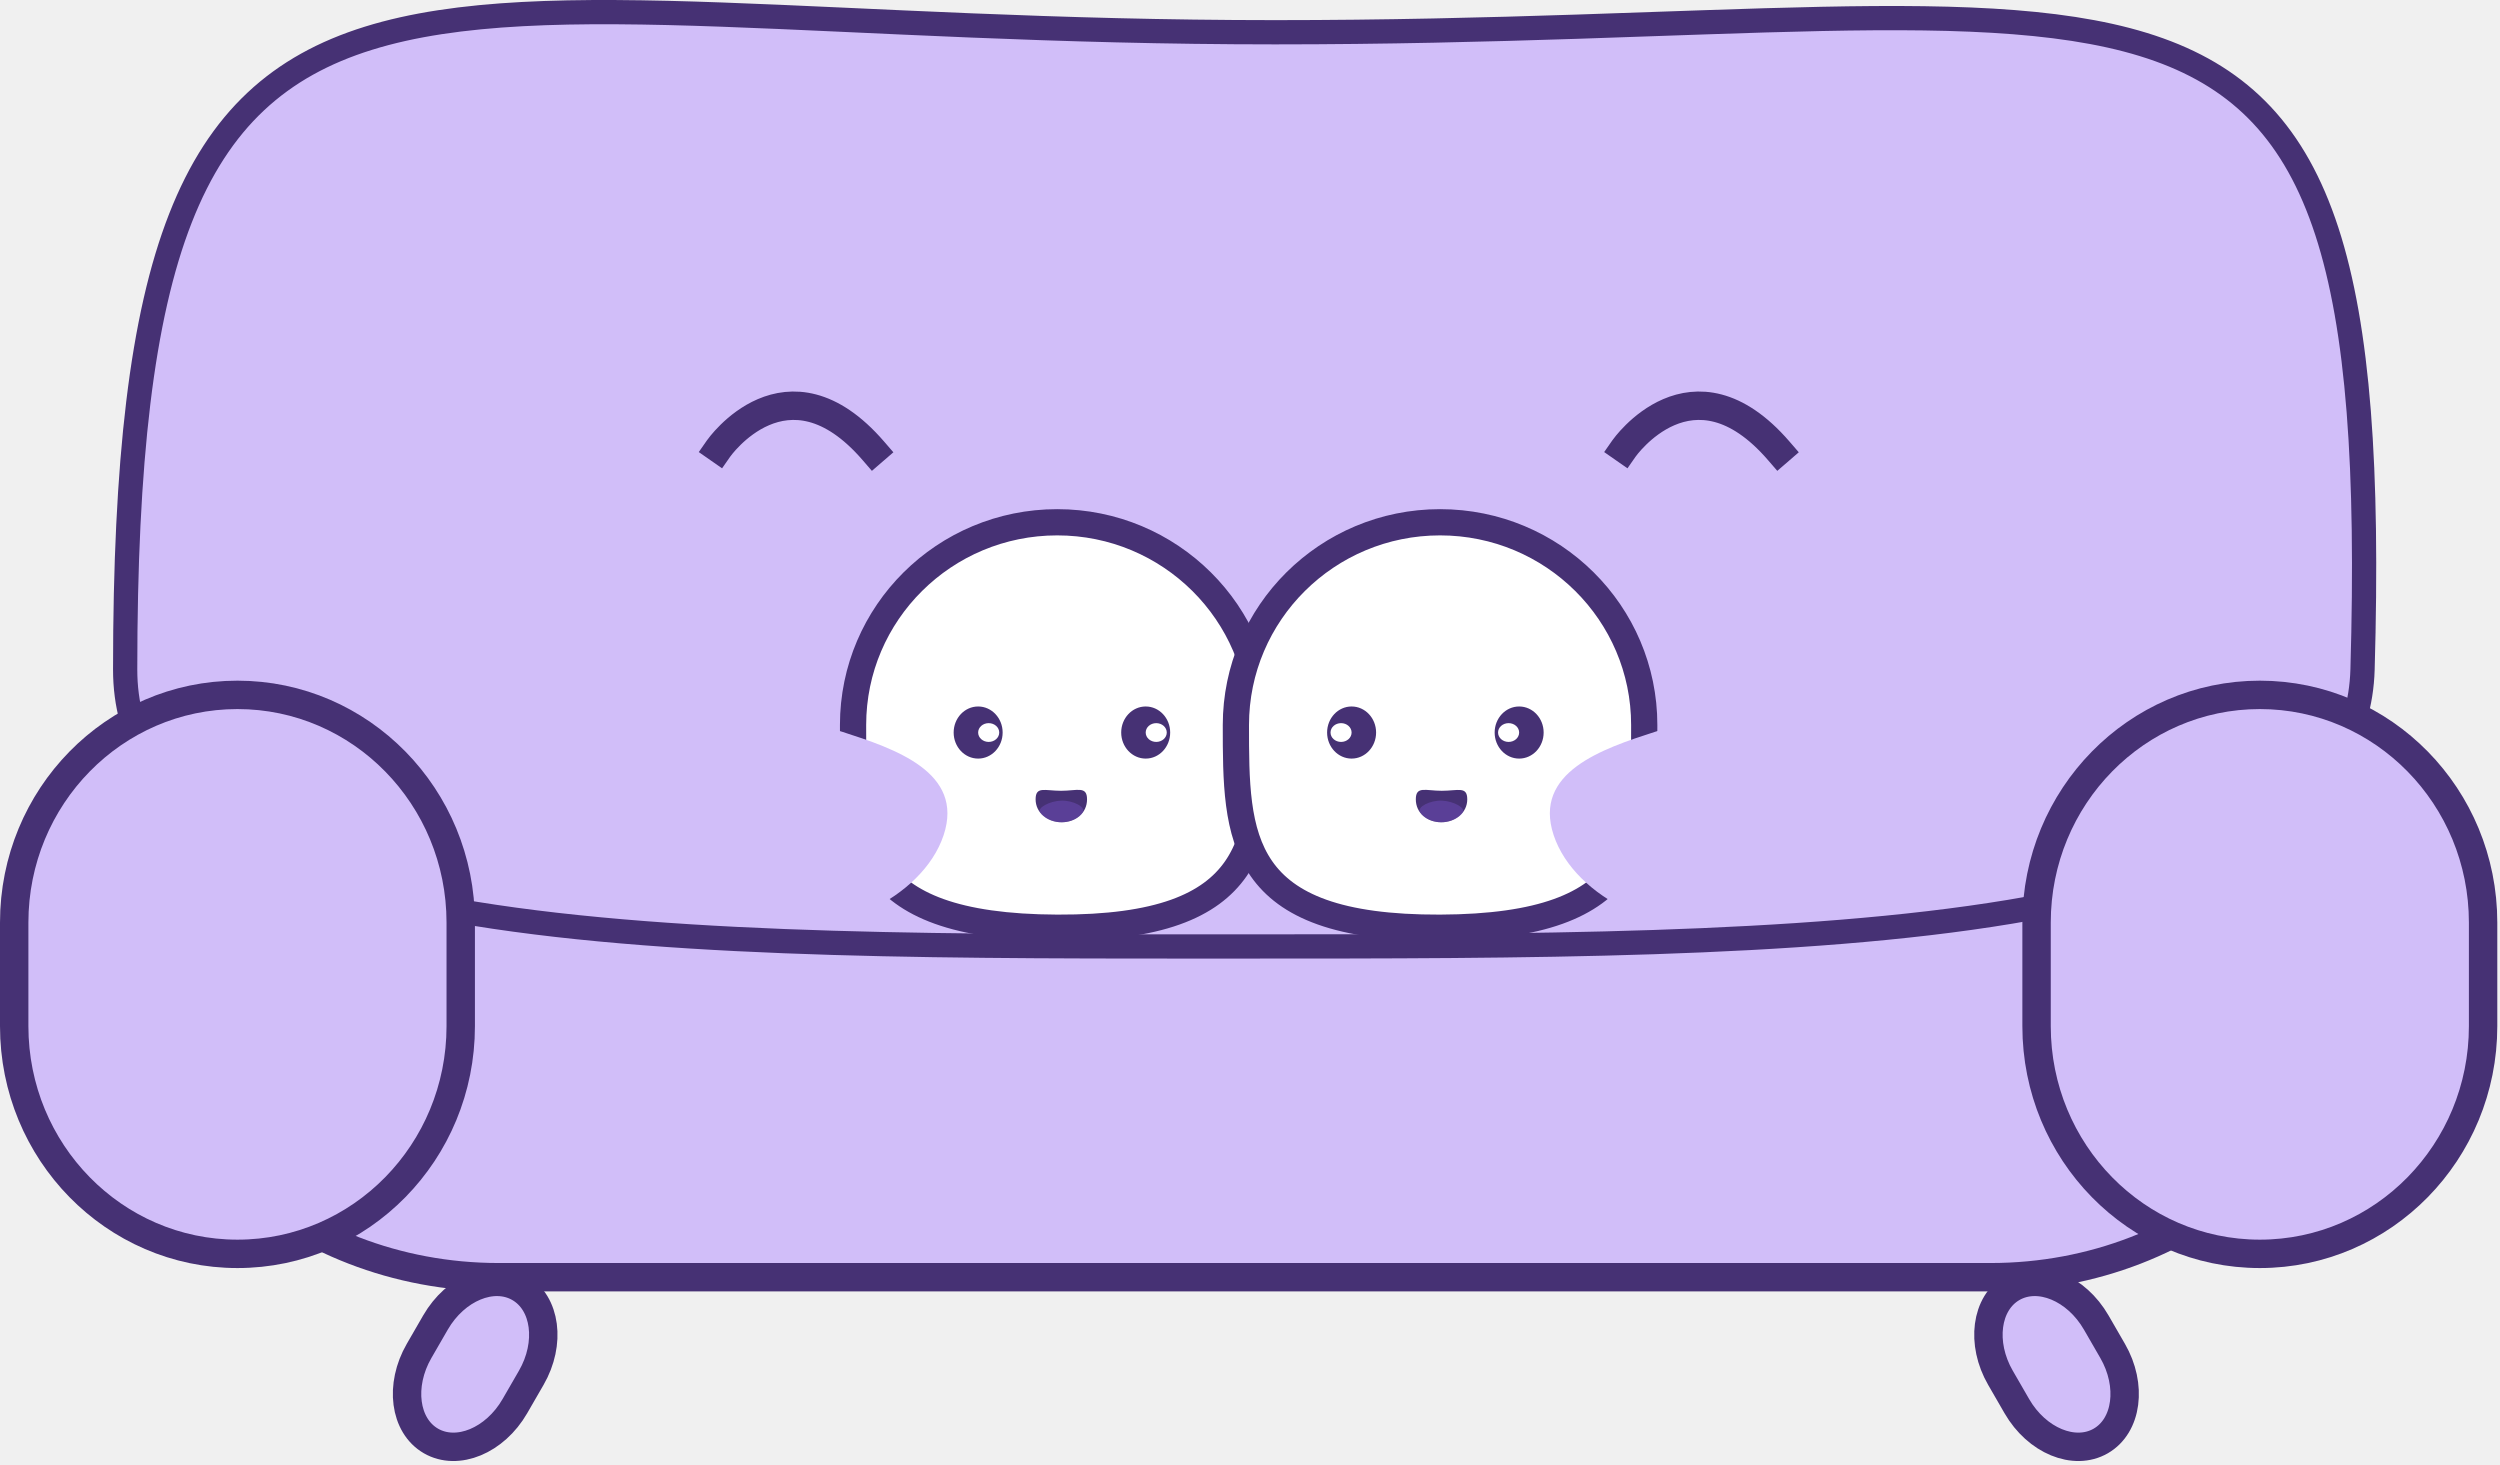
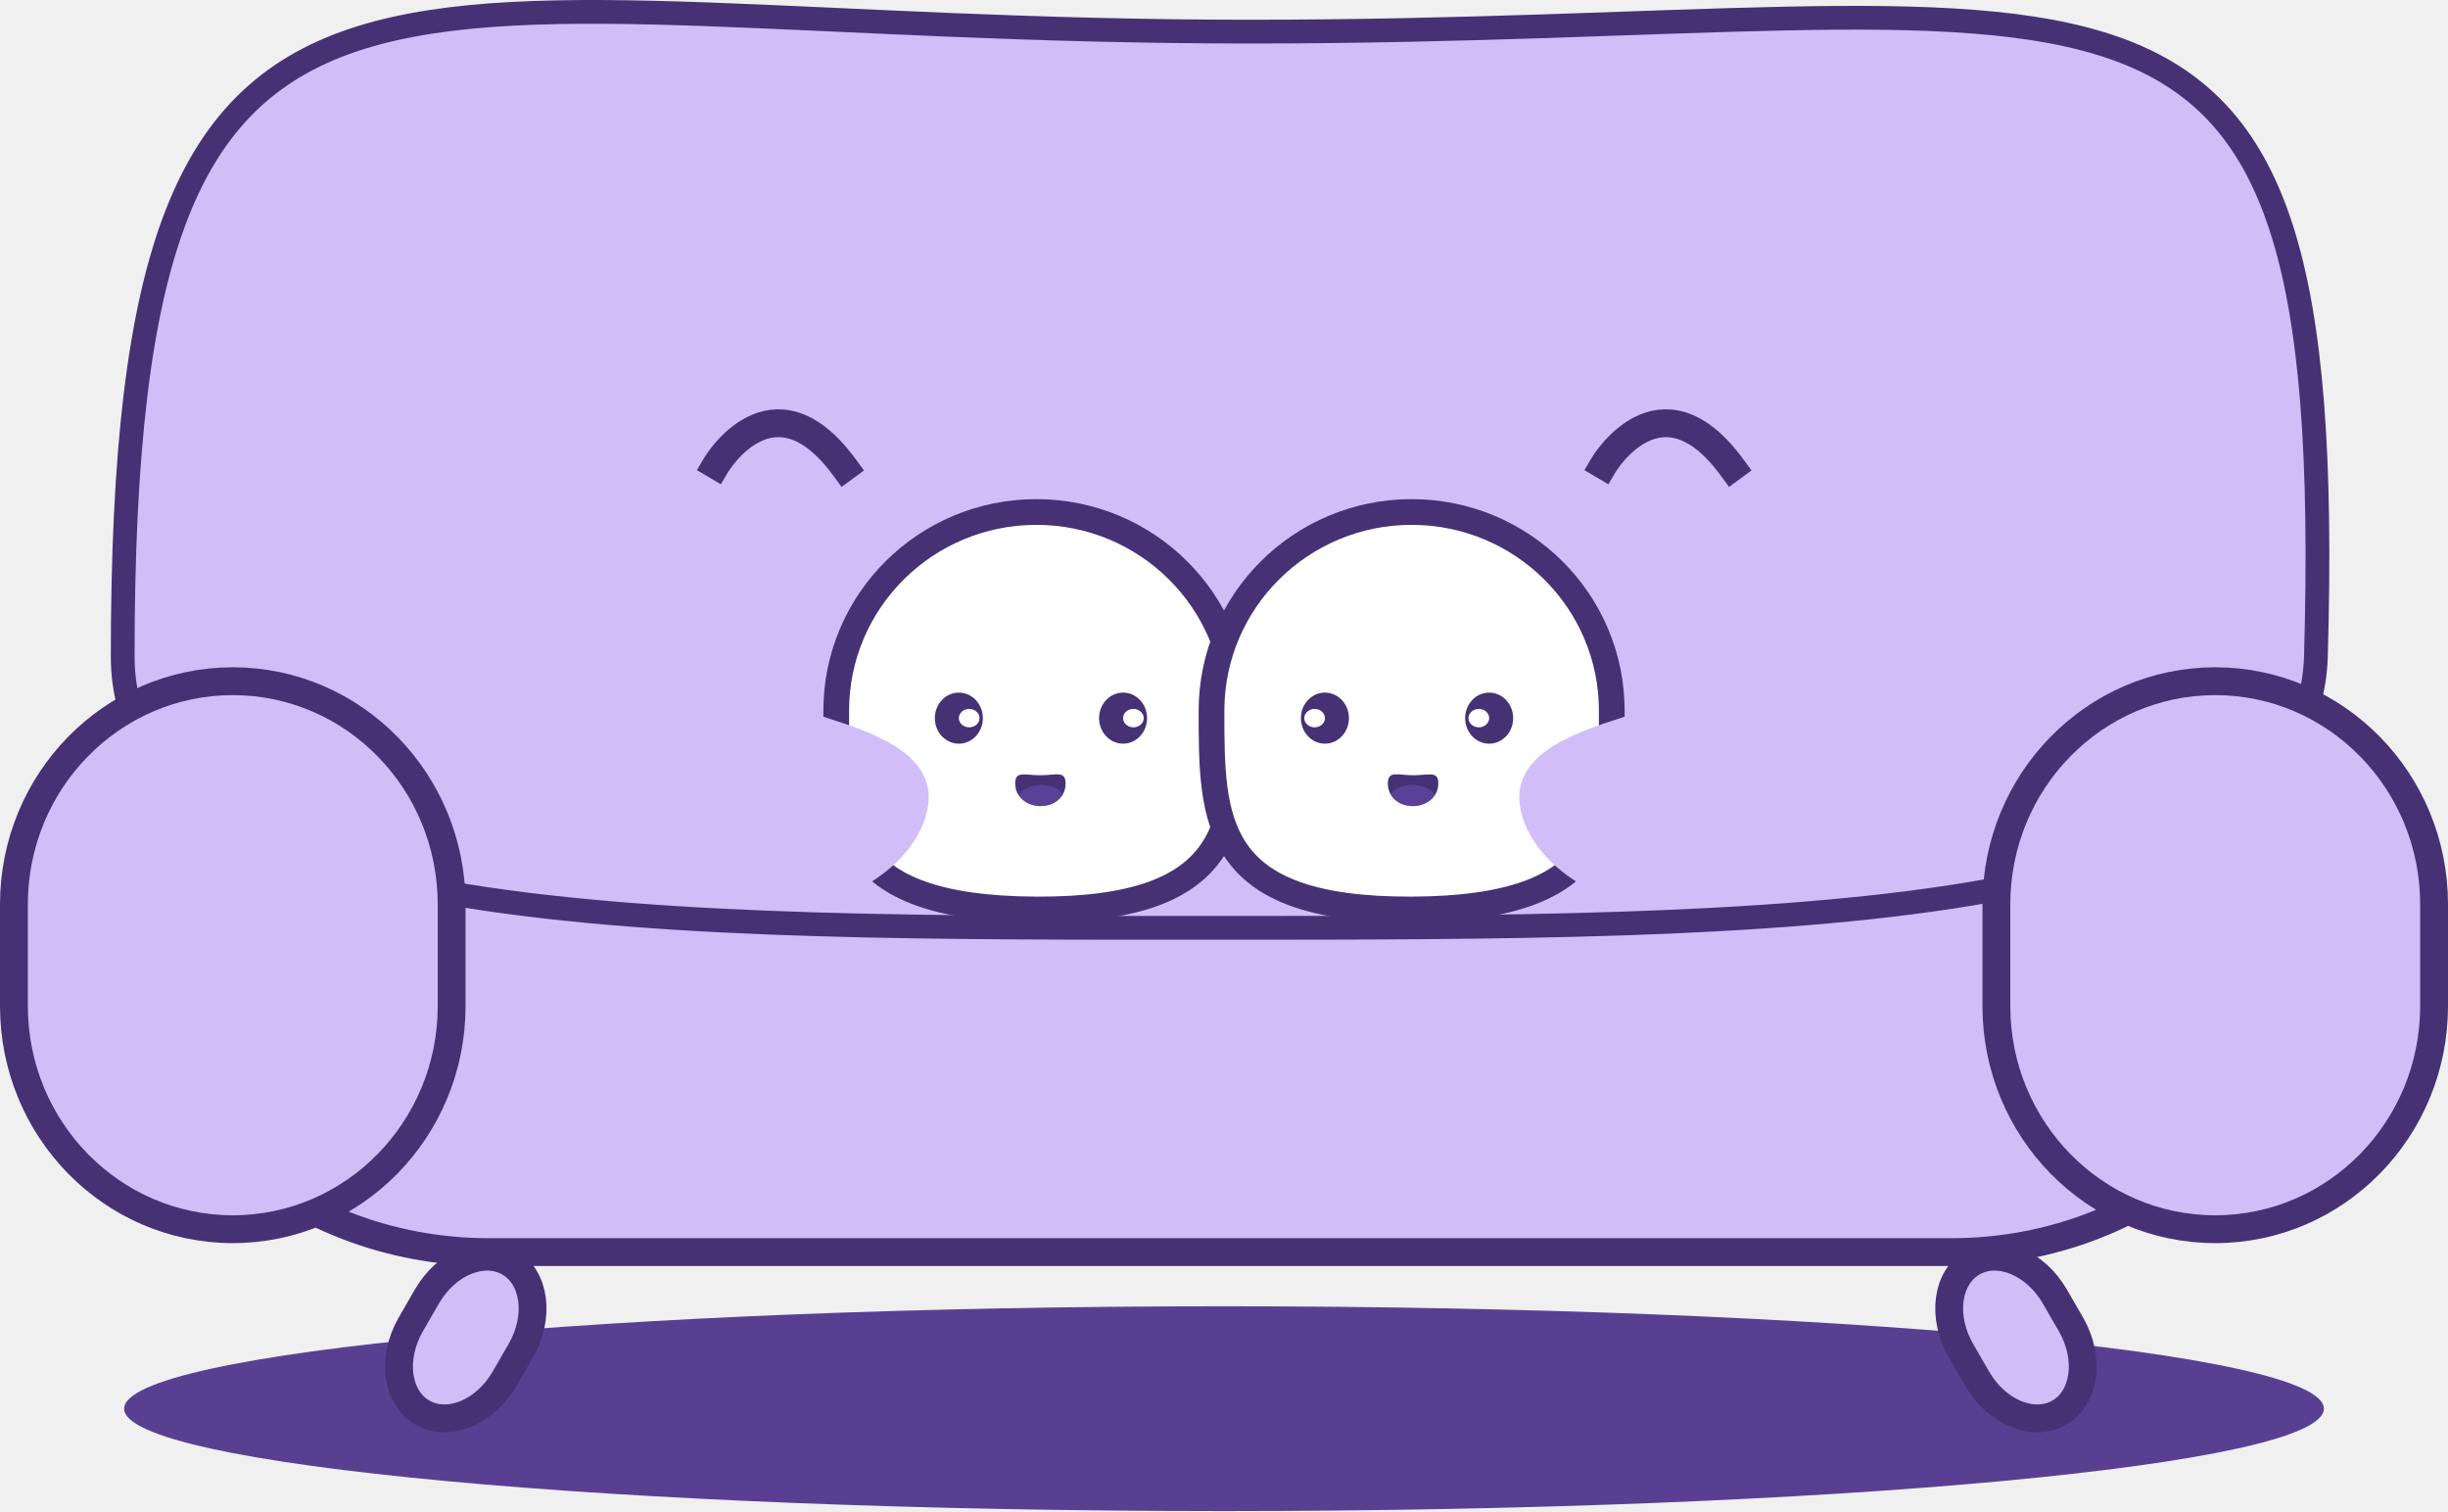
- <svg xmlns="http://www.w3.org/2000/svg" width="100%" height="100%" viewBox="0 0 794 465" version="1.1" xml:space="preserve" style="fill-rule:evenodd;clip-rule:evenodd;stroke-linejoin:round;stroke-miterlimit:10;">
-   <g>
-     <g>
-       <path d="M40.002,266.84c0,-59.87 53.004,-108.408 118.391,-108.408l473.805,0c65.387,0 118.395,48.538 118.395,108.408l0,30.396c0,59.875 -53.008,108.409 -118.395,108.409l-473.805,0c-65.387,0 -118.391,-48.534 -118.391,-108.409l0,-30.396Z" style="fill:#d1bef9;fill-rule:nonzero;stroke:#463174;stroke-width:9.02px;" />
-       <path d="M39.752,212.624c0.008,-264.734 84.225,-202.379 365.179,-202.379c280.954,0 352.775,-52.625 345.412,202.379c-2.537,87.933 -177.65,87.971 -355.295,87.971c-177.65,0 -355.3,1.604 -355.296,-87.971Z" style="fill:#d1bef9;fill-rule:nonzero;stroke:#463174;stroke-width:7.7px;" />
-       <path d="M4.51,293.003c0,-39.938 31.746,-72.313 70.908,-72.313c39.163,0 70.909,32.375 70.909,72.313l0,32.908c0,39.938 -31.746,72.313 -70.909,72.313c-39.162,0 -70.908,-32.375 -70.908,-72.313l0,-32.908Z" style="fill:#d1bef9;fill-rule:nonzero;stroke:#463174;stroke-width:9.02px;" />
-       <path d="M138.314,420.028c6.321,-10.946 18.25,-15.888 26.65,-11.042c8.4,4.85 10.084,17.654 3.763,28.6l-5.209,9.021c-6.32,10.95 -18.25,15.892 -26.65,11.042c-8.4,-4.846 -10.083,-17.654 -3.762,-28.6l5.208,-9.021Z" style="fill:#d1bef9;fill-rule:nonzero;stroke:#463174;stroke-width:9.02px;" />
-       <path d="M635.348,437.586c-6.321,-10.946 -4.634,-23.75 3.762,-28.6c8.4,-4.846 20.333,0.096 26.65,11.042l5.208,9.021c6.321,10.946 4.638,23.754 -3.762,28.6c-8.396,4.85 -20.329,-0.092 -26.65,-11.042l-5.208,-9.021Z" style="fill:#d1bef9;fill-rule:nonzero;stroke:#463174;stroke-width:9.02px;" />
-       <path d="M646.814,293.003c0,-39.938 31.746,-72.313 70.909,-72.313c39.162,0 70.908,32.375 70.908,72.313l0,32.908c0,39.938 -31.746,72.313 -70.908,72.313c-39.163,0 -70.909,-32.375 -70.909,-72.313l0,-32.908Z" style="fill:#d1bef9;fill-rule:nonzero;stroke:#463174;stroke-width:9.02px;" />
-       <path d="M228.21,142.457c0,0 21.675,-31.075 49.167,0.729" style="fill:none;fill-rule:nonzero;stroke:#463174;stroke-width:9.02px;stroke-linecap:square;" />
-       <path d="M515.764,142.457c0,0 21.675,-31.075 49.167,0.729" style="fill:none;fill-rule:nonzero;stroke:#463174;stroke-width:9.02px;stroke-linecap:square;" />
-     </g>
-     <g>
-       <g>
-         <path d="M270.931,230.257c0,-35.558 29.033,-64.383 64.846,-64.383c35.812,0 64.841,28.825 64.841,64.383c0,35.558 0,64.663 -64.841,64.388c-64.854,-0.275 -64.846,-28.83 -64.846,-64.388Z" style="fill:#fff;fill-rule:nonzero;stroke:#463174;stroke-width:8.33px;" />
-         <g>
-           <g>
-             <path d="M302.881,232.653c0,-4.571 3.483,-8.275 7.779,-8.275c4.296,0 7.779,3.704 7.779,8.275c0,4.571 -3.483,8.275 -7.779,8.275c-4.296,0 -7.779,-3.704 -7.779,-8.275Z" style="fill:#463174;fill-rule:nonzero;" />
-             <path d="M310.66,232.653c0,-1.65 1.5,-2.983 3.346,-2.983c1.85,0 3.35,1.333 3.35,2.983c0,1.646 -1.5,2.983 -3.35,2.983c-1.846,0 -3.346,-1.337 -3.346,-2.983Z" style="fill:#fff;fill-rule:nonzero;" />
-           </g>
-           <g>
-             <path d="M356.093,232.653c0,-4.571 3.484,-8.275 7.78,-8.275c4.295,0 7.775,3.704 7.775,8.275c0,4.571 -3.48,8.275 -7.775,8.275c-4.296,0 -7.78,-3.704 -7.78,-8.275Z" style="fill:#463174;fill-rule:nonzero;" />
-             <path d="M363.873,232.653c0,-1.65 1.495,-2.983 3.345,-2.983c1.85,0 3.346,1.333 3.346,2.983c0,1.646 -1.496,2.983 -3.346,2.983c-1.85,0 -3.345,-1.337 -3.345,-2.983Z" style="fill:#fff;fill-rule:nonzero;" />
+ <svg xmlns="http://www.w3.org/2000/svg" xmlns:ns1="http://vectornator.io" height="100%" stroke-miterlimit="10" style="fill-rule:nonzero;clip-rule:evenodd;stroke-linecap:round;stroke-linejoin:round;" version="1.1" viewBox="508.965 115.365 190.354 117.491" width="100%" xml:space="preserve">
+   <defs />
+   <clipPath id="ArtboardFrame">
+     <rect height="117.491" width="190.354" x="508.965" y="115.365" />
+   </clipPath>
+   <g clip-path="url(#ArtboardFrame)" id="Layer" ns1:layerName="Layer">
+     <g opacity="1" ns1:layerName="Group 26">
+       <path d="M518.616 224.894C518.616 220.497 556.907 216.932 604.142 216.932C651.377 216.932 689.669 220.497 689.669 224.894C689.669 229.291 651.377 232.856 604.142 232.856C556.907 232.856 518.616 229.291 518.616 224.894Z" fill="#593f92" fill-rule="nonzero" opacity="1" stroke="none" ns1:layerName="Oval 2" />
+       <g opacity="1" ns1:layerName="Group 1">
+         <path d="M518.566 179.407C518.566 165.038 531.287 153.389 546.98 153.389L660.693 153.389C676.386 153.389 689.108 165.038 689.108 179.407L689.108 186.702C689.108 201.072 676.386 212.72 660.693 212.72L546.98 212.72C531.287 212.72 518.566 201.072 518.566 186.702L518.566 179.407Z" fill="#d1bef9" fill-rule="nonzero" opacity="1" stroke="#463174" stroke-linecap="butt" stroke-linejoin="round" stroke-width="2.165" ns1:layerName="Rectangle 1" />
+         <path d="M518.506 166.395C518.508 102.859 538.72 117.824 606.149 117.824C673.578 117.824 690.815 105.194 689.048 166.395C688.439 187.499 646.412 187.508 603.777 187.508C561.141 187.508 518.505 187.893 518.506 166.395Z" fill="#d1bef9" fill-rule="nonzero" opacity="1" stroke="#463174" stroke-linecap="butt" stroke-linejoin="round" stroke-width="1.848" ns1:layerName="Curve 1" />
+         <path d="M657.271 230.991" fill="none" opacity="1" stroke="#463174" stroke-linecap="butt" stroke-linejoin="round" stroke-width="2.165" ns1:layerName="Curve 2" />
+         <path d="M510.048 185.686C510.048 176.101 517.667 168.331 527.066 168.331L527.066 168.331C536.465 168.331 544.084 176.101 544.084 185.686L544.084 193.584C544.084 203.169 536.465 210.939 527.066 210.939L527.066 210.939C517.667 210.939 510.048 203.169 510.048 193.584L510.048 185.686Z" fill="#d1bef9" fill-rule="nonzero" opacity="1" stroke="#463174" stroke-linecap="butt" stroke-linejoin="round" stroke-width="2.165" ns1:layerName="Rectangle 6" />
+         <path d="M542.161 216.172C543.678 213.545 546.541 212.359 548.557 213.522L548.557 213.522C550.573 214.686 550.977 217.759 549.46 220.386L548.21 222.551C546.693 225.179 543.83 226.365 541.814 225.201L541.814 225.201C539.798 224.038 539.394 220.964 540.911 218.337L542.161 216.172Z" fill="#d1bef9" fill-rule="nonzero" opacity="1" stroke="#463174" stroke-linecap="butt" stroke-linejoin="round" stroke-width="2.165" ns1:layerName="Rectangle 7" />
+         <path d="M661.449 220.386C659.932 217.759 660.337 214.686 662.352 213.522L662.352 213.522C664.368 212.359 667.232 213.545 668.748 216.172L669.998 218.337C671.515 220.964 671.111 224.038 669.095 225.201L669.095 225.201C667.08 226.365 664.216 225.179 662.699 222.551L661.449 220.386Z" fill="#d1bef9" fill-rule="nonzero" opacity="1" stroke="#463174" stroke-linecap="butt" stroke-linejoin="round" stroke-width="2.165" ns1:layerName="Rectangle 5" />
+         <path d="M664.201 185.686C664.201 176.101 671.82 168.331 681.219 168.331L681.219 168.331C690.618 168.331 698.237 176.101 698.237 185.686L698.237 193.584C698.237 203.169 690.618 210.939 681.219 210.939L681.219 210.939C671.82 210.939 664.201 203.169 664.201 193.584L664.201 185.686Z" fill="#d1bef9" fill-rule="nonzero" opacity="1" stroke="#463174" stroke-linecap="butt" stroke-linejoin="round" stroke-width="2.165" ns1:layerName="Rectangle 4" />
+         <path d="M564.636 151.537C564.636 151.537 569.045 144.079 574.636 151.712" fill="none" opacity="1" stroke="#463174" stroke-linecap="square" stroke-linejoin="round" stroke-width="2.165" ns1:layerName="Curve 5" />
+         <path d="M633.649 151.537C633.649 151.537 638.057 144.079 643.649 151.712" fill="none" opacity="1" stroke="#463174" stroke-linecap="square" stroke-linejoin="round" stroke-width="2.165" ns1:layerName="Curve 4" />
+       </g>
+       <g opacity="1" ns1:layerName="Group 24">
+         <g opacity="1" ns1:layerName="Group 11">
+           <path d="M573.989 170.627C573.989 162.093 580.957 155.175 589.552 155.175C598.147 155.175 605.114 162.093 605.114 170.627C605.114 179.161 605.114 186.146 589.552 186.08C573.987 186.014 573.989 179.161 573.989 170.627Z" fill="#ffffff" fill-rule="nonzero" opacity="1" stroke="#463174" stroke-linecap="butt" stroke-linejoin="round" stroke-width="2" ns1:layerName="Oval 2" />
+           <g opacity="1" ns1:layerName="Group 4">
+             <g opacity="1" ns1:layerName="Group 2">
+               <path d="M581.657 171.202C581.657 170.105 582.493 169.216 583.524 169.216C584.555 169.216 585.391 170.105 585.391 171.202C585.391 172.299 584.555 173.188 583.524 173.188C582.493 173.188 581.657 172.299 581.657 171.202Z" fill="#463174" fill-rule="nonzero" opacity="1" stroke="none" ns1:layerName="Oval 4" />
+               <path d="M583.524 171.202C583.524 170.806 583.884 170.486 584.327 170.486C584.771 170.486 585.131 170.806 585.131 171.202C585.131 171.597 584.771 171.918 584.327 171.918C583.884 171.918 583.524 171.597 583.524 171.202Z" fill="#ffffff" fill-rule="nonzero" opacity="1" stroke="none" ns1:layerName="Oval 7" />
+             </g>
+             <g opacity="1" ns1:layerName="Group 1">
+               <path d="M594.428 171.202C594.428 170.105 595.264 169.216 596.295 169.216C597.326 169.216 598.161 170.105 598.161 171.202C598.161 172.299 597.326 173.188 596.295 173.188C595.264 173.188 594.428 172.299 594.428 171.202Z" fill="#463174" fill-rule="nonzero" opacity="1" stroke="none" ns1:layerName="Oval 4" />
+               <path d="M596.295 171.202C596.295 170.806 596.654 170.486 597.098 170.486C597.542 170.486 597.901 170.806 597.901 171.202C597.901 171.597 597.542 171.918 597.098 171.918C596.654 171.918 596.295 171.597 596.295 171.202Z" fill="#ffffff" fill-rule="nonzero" opacity="1" stroke="none" ns1:layerName="Oval 7" />
+             </g>
          </g>
        </g>
+         <g opacity="1" ns1:layerName="Group 14">
+           <g opacity="1" ns1:layerName="Group 5">
+             <path d="M587.904 176.293C587.904 175.274 588.605 175.642 589.844 175.642C591.083 175.642 591.824 175.252 591.824 176.293C591.824 177.334 590.967 178.043 589.884 178.043C588.802 178.043 587.904 177.311 587.904 176.293Z" fill="#463174" fill-rule="nonzero" opacity="1" stroke="none" ns1:layerName="Oval 4" />
+           </g>
+           <path d="M588.241 177.289C588.005 176.945 588.964 176.426 589.842 176.393C590.721 176.359 591.741 176.867 591.509 177.265C591.242 177.723 590.551 178.04 589.887 178.04C589.223 178.04 588.555 177.744 588.241 177.289Z" fill="#7451c2" fill-rule="nonzero" opacity="0.454" stroke="none" ns1:layerName="Oval 5" />
+         </g>
      </g>
-       <g>
-         <g>
-           <path d="M328.91,253.865c0,-4.245 2.921,-2.712 8.083,-2.712c5.163,0 8.25,-1.625 8.25,2.712c0,4.338 -3.57,7.292 -8.083,7.292c-4.508,0 -8.25,-3.05 -8.25,-7.292Z" style="fill:#463174;fill-rule:nonzero;" />
-         </g>
-         <path d="M330.314,258.015c-0.983,-1.433 3.013,-3.595 6.671,-3.733c3.663,-0.142 7.913,1.975 6.946,3.633c-1.113,1.909 -3.992,3.23 -6.758,3.23c-2.767,0 -5.55,-1.234 -6.859,-3.13Z" style="fill:#7451c2;fill-opacity:0.45;fill-rule:nonzero;" />
-       </g>
-     </g>
-     <g>
-       <g>
-         <path d="M522.21,230.257c0,-35.558 -29.033,-64.383 -64.846,-64.383c-35.812,0 -64.846,28.825 -64.846,64.383c0,35.558 0,64.621 64.846,64.388c64.854,-0.238 64.846,-28.83 64.846,-64.388Z" style="fill:#fff;fill-rule:nonzero;stroke:#463174;stroke-width:8.33px;" />
-         <g>
-           <g>
-             <path d="M490.26,232.653c0,-4.571 -3.483,-8.275 -7.779,-8.275c-4.296,0 -7.779,3.704 -7.779,8.275c0,4.571 3.483,8.275 7.779,8.275c4.296,0 7.779,-3.704 7.779,-8.275Z" style="fill:#463174;fill-rule:nonzero;" />
-             <path d="M482.481,232.653c0,-1.65 -1.5,-2.983 -3.35,-2.983c-1.846,0 -3.346,1.333 -3.346,2.983c0,1.646 1.5,2.983 3.346,2.983c1.85,0 3.35,-1.337 3.35,-2.983Z" style="fill:#fff;fill-rule:nonzero;" />
-           </g>
-           <g>
-             <path d="M437.048,232.653c0,-4.571 -3.484,-8.275 -7.78,-8.275c-4.295,0 -7.779,3.704 -7.779,8.275c0,4.571 3.484,8.275 7.779,8.275c4.296,0 7.78,-3.704 7.78,-8.275Z" style="fill:#463174;fill-rule:nonzero;" />
-             <path d="M429.268,232.653c0,-1.65 -1.495,-2.983 -3.345,-2.983c-1.85,0 -3.346,1.333 -3.346,2.983c0,1.646 1.496,2.983 3.346,2.983c1.85,0 3.345,-1.337 3.345,-2.983Z" style="fill:#fff;fill-rule:nonzero;" />
+       <g opacity="1" ns1:layerName="Group 25">
+         <g opacity="1" ns1:layerName="Group 11">
+           <path d="M634.296 170.627C634.296 162.093 627.328 155.175 618.733 155.175C610.138 155.175 603.17 162.093 603.17 170.627C603.17 179.161 603.17 186.136 618.733 186.08C634.298 186.023 634.296 179.161 634.296 170.627Z" fill="#ffffff" fill-rule="nonzero" opacity="1" stroke="#463174" stroke-linecap="butt" stroke-linejoin="round" stroke-width="2" ns1:layerName="Oval 2" />
+           <g opacity="1" ns1:layerName="Group 4">
+             <g opacity="1" ns1:layerName="Group 2">
+               <path d="M626.628 171.202C626.628 170.105 625.792 169.216 624.761 169.216C623.73 169.216 622.894 170.105 622.894 171.202C622.894 172.299 623.73 173.188 624.761 173.188C625.792 173.188 626.628 172.299 626.628 171.202Z" fill="#463174" fill-rule="nonzero" opacity="1" stroke="none" ns1:layerName="Oval 4" />
+               <path d="M624.761 171.202C624.761 170.806 624.401 170.486 623.957 170.486C623.514 170.486 623.154 170.806 623.154 171.202C623.154 171.597 623.514 171.918 623.957 171.918C624.401 171.918 624.761 171.597 624.761 171.202Z" fill="#ffffff" fill-rule="nonzero" opacity="1" stroke="none" ns1:layerName="Oval 7" />
+             </g>
+             <g opacity="1" ns1:layerName="Group 1">
+               <path d="M613.857 171.202C613.857 170.105 613.021 169.216 611.99 169.216C610.959 169.216 610.123 170.105 610.123 171.202C610.123 172.299 610.959 173.188 611.99 173.188C613.021 173.188 613.857 172.299 613.857 171.202Z" fill="#463174" fill-rule="nonzero" opacity="1" stroke="none" ns1:layerName="Oval 4" />
+               <path d="M611.99 171.202C611.99 170.806 611.631 170.486 611.187 170.486C610.743 170.486 610.384 170.806 610.384 171.202C610.384 171.597 610.743 171.918 611.187 171.918C611.631 171.918 611.99 171.597 611.99 171.202Z" fill="#ffffff" fill-rule="nonzero" opacity="1" stroke="none" ns1:layerName="Oval 7" />
+             </g>
          </g>
        </g>
+         <g opacity="1" ns1:layerName="Group 14">
+           <g opacity="1" ns1:layerName="Group 5">
+             <path d="M620.806 176.293C620.806 175.274 620.105 175.642 618.866 175.642C617.626 175.642 616.885 175.252 616.885 176.293C616.885 177.334 617.743 178.043 618.825 178.043C619.908 178.043 620.806 177.311 620.806 176.293Z" fill="#463174" fill-rule="nonzero" opacity="1" stroke="none" ns1:layerName="Oval 4" />
+           </g>
+           <path d="M620.468 177.289C620.705 176.945 619.746 176.426 618.867 176.393C617.989 176.359 616.968 176.867 617.2 177.265C617.468 177.723 618.159 178.04 618.823 178.04C619.487 178.04 620.154 177.744 620.468 177.289Z" fill="#7451c2" fill-rule="nonzero" opacity="0.454" stroke="none" ns1:layerName="Oval 5" />
+         </g>
      </g>
-       <g>
-         <g>
-           <path d="M466.002,253.865c0,-4.245 -2.921,-2.712 -8.084,-2.712c-5.166,0 -8.254,-1.625 -8.254,2.712c0,4.338 3.575,7.292 8.084,7.292c4.512,0 8.254,-3.05 8.254,-7.292Z" style="fill:#463174;fill-rule:nonzero;" />
-         </g>
-         <path d="M464.593,258.015c0.988,-1.433 -3.008,-3.595 -6.67,-3.733c-3.659,-0.142 -7.913,1.975 -6.946,3.633c1.116,1.909 3.996,3.23 6.762,3.23c2.767,0 5.546,-1.234 6.854,-3.13Z" style="fill:#7451c2;fill-opacity:0.45;fill-rule:nonzero;" />
-       </g>
+       <path d="M562.406 175.668C563.993 170.876 569.121 169.843 573.159 171.144C577.198 172.445 582.48 174.23 580.894 179.019C579.263 183.945 572.065 186.988 568.048 185.621C564.032 184.254 560.819 180.459 562.406 175.668Z" fill="#d1bef9" fill-rule="nonzero" opacity="1" stroke="none" ns1:layerName="Oval 2" />
+       <path d="M645.879 175.668C644.292 170.876 639.164 169.843 635.126 171.144C631.087 172.445 625.804 174.23 627.39 179.019C629.022 183.945 636.22 186.988 640.237 185.621C644.253 184.254 647.466 180.459 645.879 175.668Z" fill="#d1bef9" fill-rule="nonzero" opacity="1" stroke="none" ns1:layerName="Oval 1" />
    </g>
-     <path d="M222.668,251.261c6.613,-19.966 27.98,-24.271 44.805,-18.85c16.829,5.421 38.837,12.859 32.229,32.813c-6.796,20.525 -36.788,33.204 -53.525,27.508c-16.734,-5.696 -30.121,-21.508 -23.509,-41.471Z" style="fill:#d1bef9;fill-rule:nonzero;" />
-     <path d="M570.473,251.261c-6.613,-19.966 -27.98,-24.271 -44.805,-18.85c-16.829,5.421 -38.841,12.859 -32.233,32.813c6.8,20.525 36.792,33.204 53.529,27.508c16.734,-5.696 30.121,-21.508 23.509,-41.471Z" style="fill:#d1bef9;fill-rule:nonzero;" />
  </g>
</svg>
